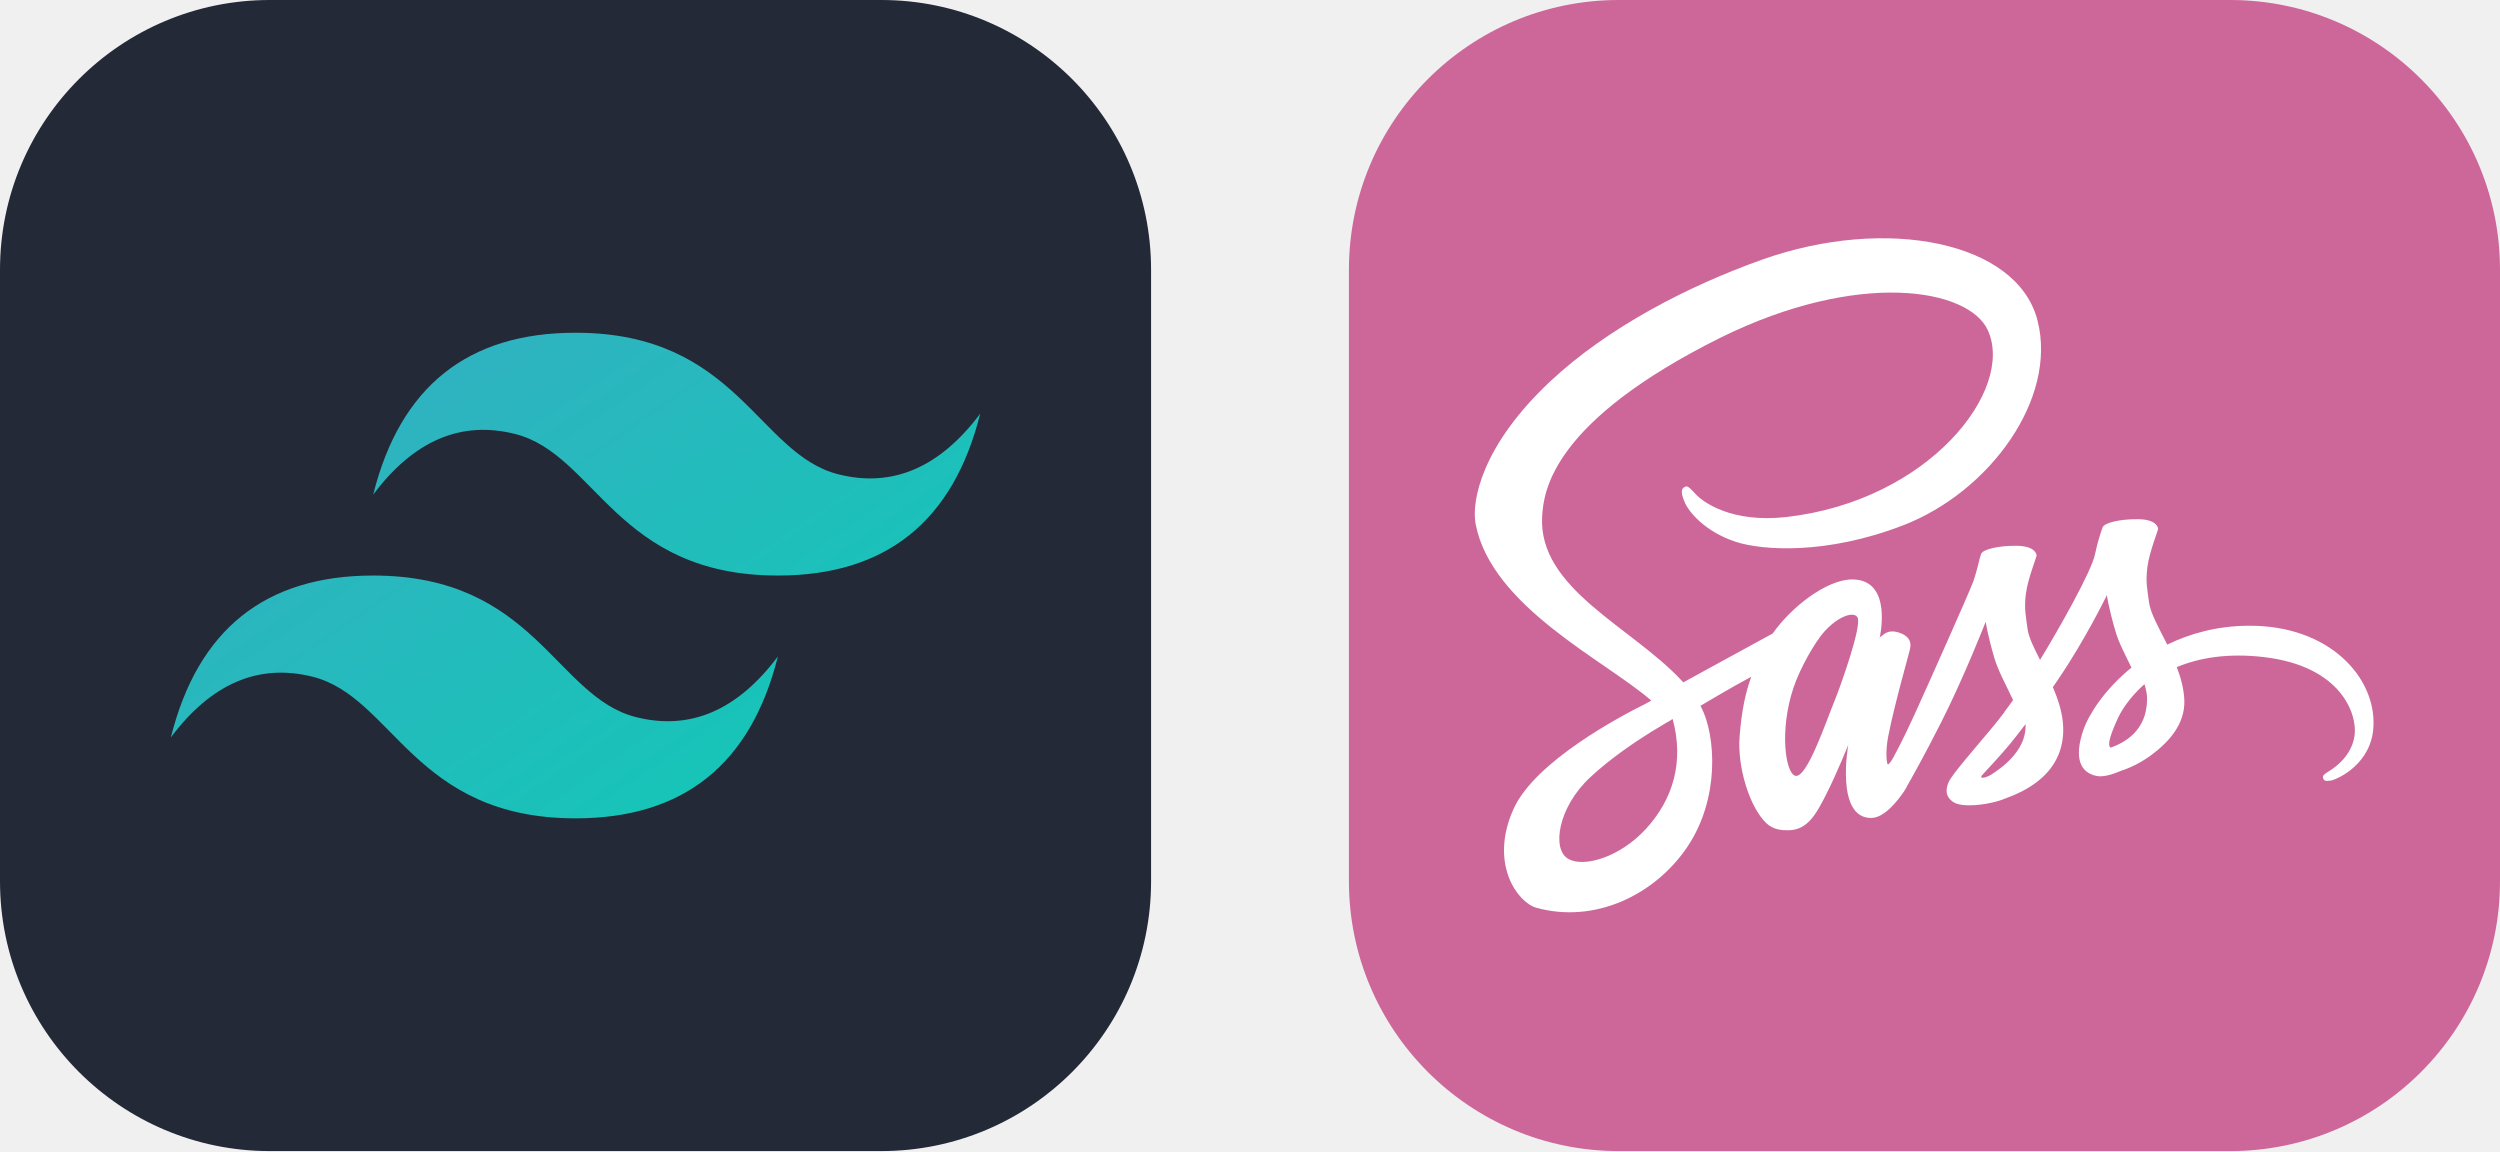
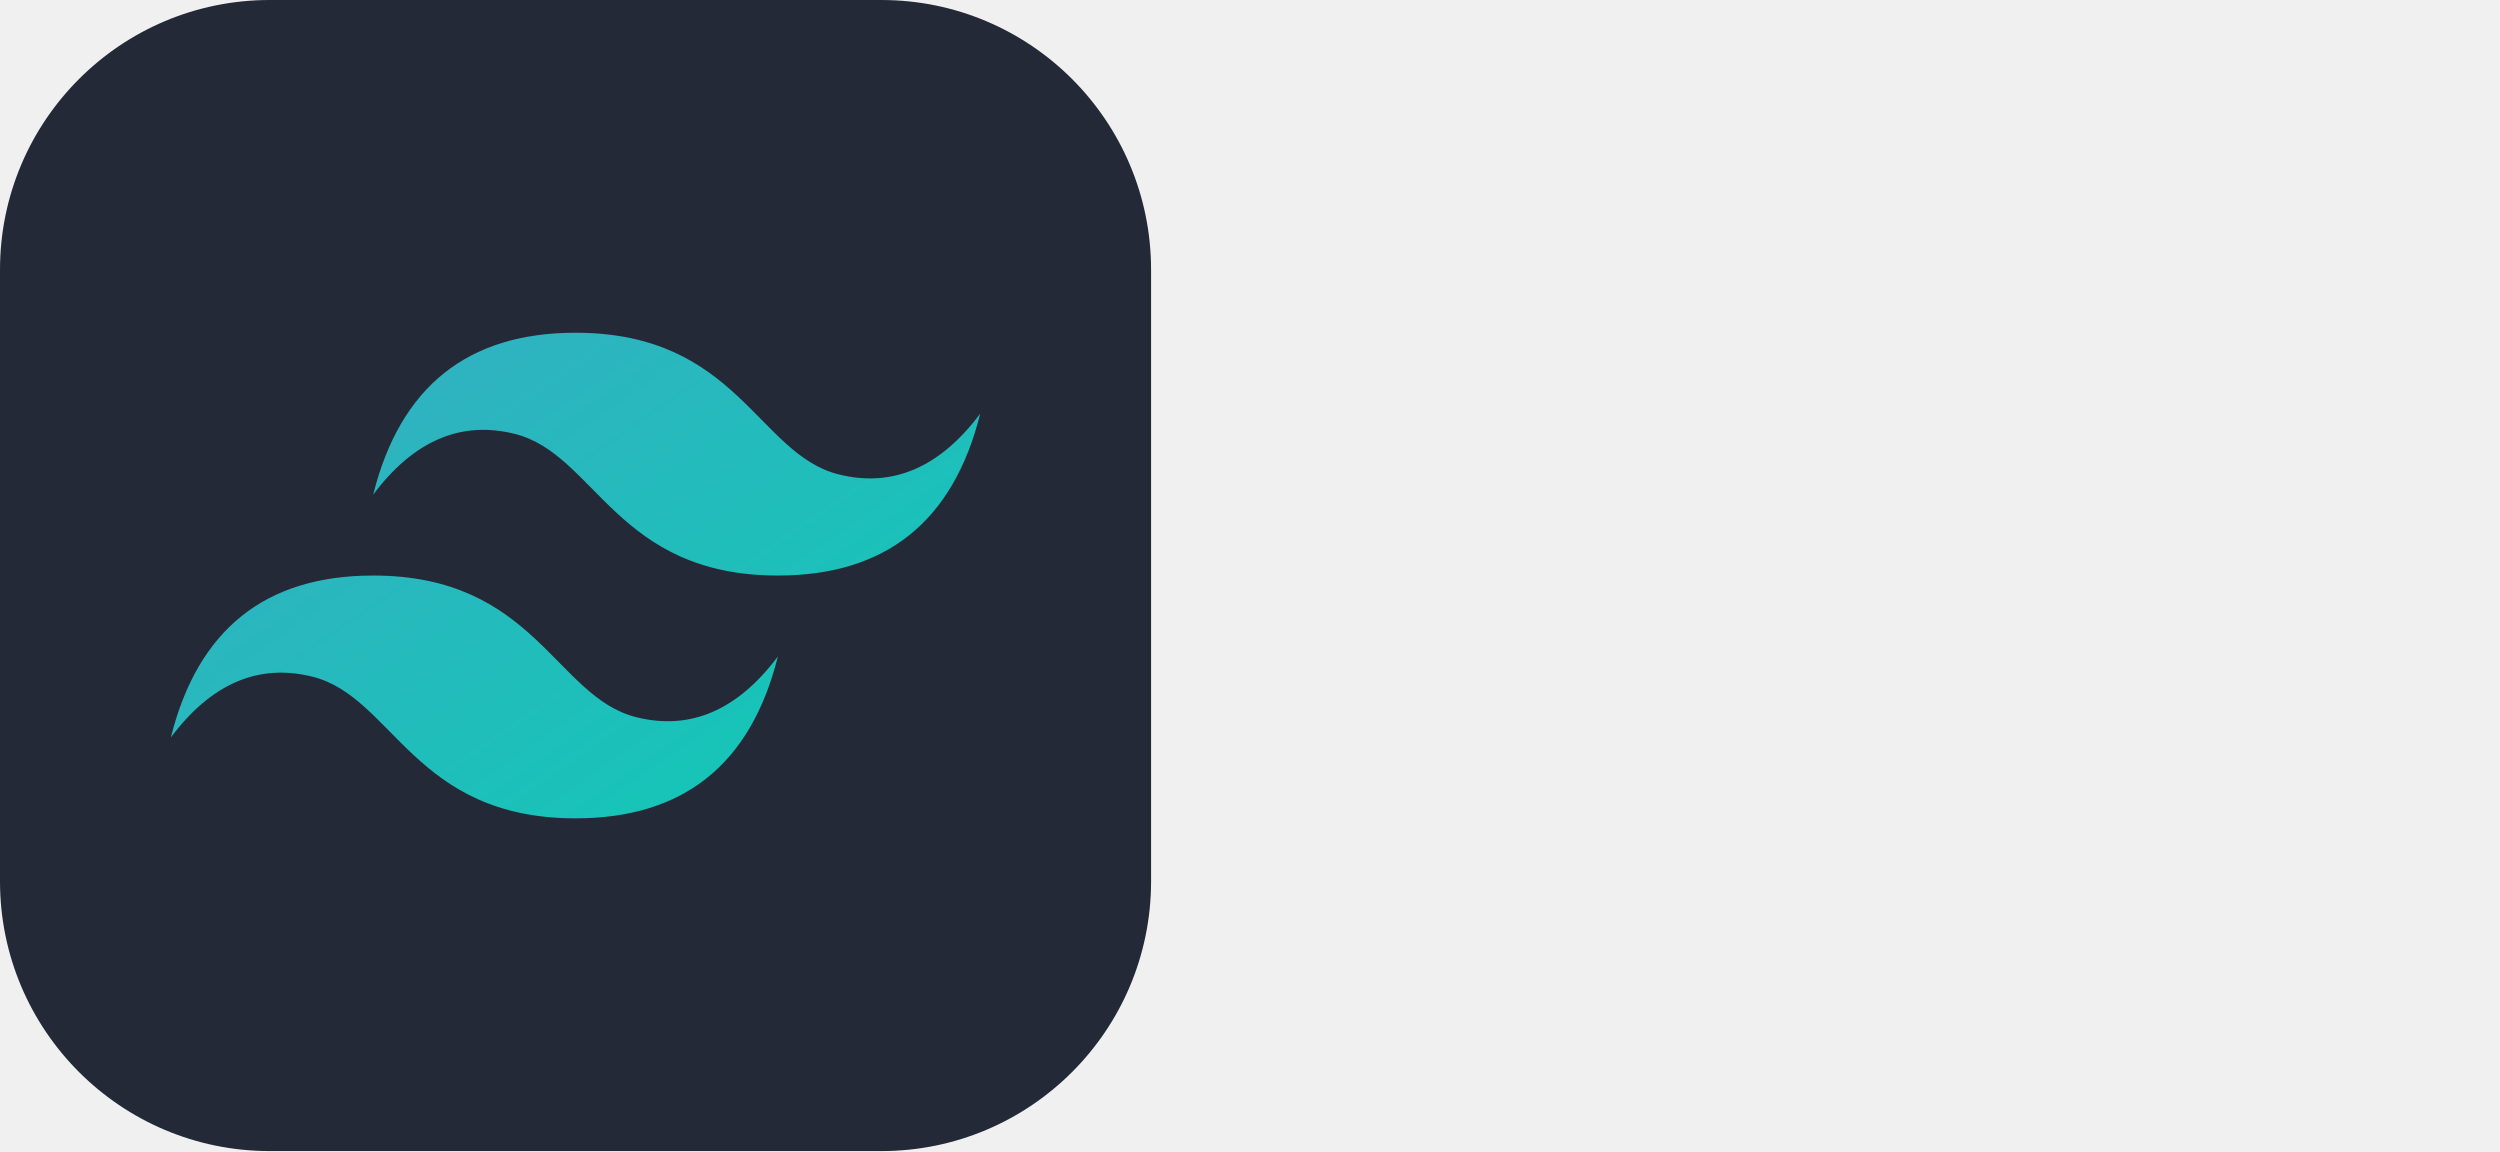
<svg xmlns="http://www.w3.org/2000/svg" width="104.25" height="48" viewBox="0 0 556 256" fill="none" version="1.1">
  <g transform="translate(0, 0)">
    <svg width="256" height="256" fill="none" viewBox="0 0 256 256">
      <rect width="256" height="256" fill="#242938" rx="60" />
      <path fill="url(#paint0_linear_2_119)" fill-rule="evenodd" d="M83 110C88.999 86.001 104.001 74 128 74C164 74 168.5 101 186.5 105.5C198.501 108.501 209 104.001 218 92C212.001 115.999 196.999 128 173 128C137 128 132.5 101 114.5 96.5C102.499 93.499 92 97.999 83 110ZM38 164C43.999 140.001 59.001 128 83 128C119 128 123.5 155 141.5 159.5C153.501 162.501 164 158.001 173 146C167.001 169.999 151.999 182 128 182C92 182 87.5 155 69.5 150.5C57.499 147.499 47 151.999 38 164Z" clip-rule="evenodd" />
      <defs>
        <linearGradient id="paint0_linear_2_119" x1="86.5" x2="163.5" y1="74" y2="185.5" gradientUnits="userSpaceOnUse">
          <stop stop-color="#32B1C1" />
          <stop offset="1" stop-color="#14C6B7" />
        </linearGradient>
      </defs>
    </svg>
  </g>
-   <g transform="translate(300, 0)">
-     <svg width="256" height="256" fill="none" viewBox="0 0 256 256">
-       <rect width="256" height="256" fill="#CD6799" rx="60" />
-       <g clip-path="url(#clip0_137_201)">
-         <path fill="#fff" d="M200.107 139.163C193.133 139.199 187.073 140.879 181.998 143.361C180.136 139.674 178.274 136.388 177.945 133.978C177.58 131.167 177.142 129.451 177.58 126.092C178.018 122.733 179.99 117.951 179.953 117.586C179.917 117.22 179.515 115.505 175.499 115.468C171.483 115.432 168.015 116.235 167.613 117.294C167.211 118.352 166.445 120.762 165.934 123.245C165.24 126.896 157.901 139.93 153.703 146.757C152.352 144.092 151.184 141.755 150.928 139.893C150.563 137.082 150.125 135.366 150.563 132.007C151.001 128.648 152.973 123.865 152.936 123.5C152.9 123.135 152.498 121.419 148.482 121.383C144.466 121.346 140.997 122.149 140.596 123.208C140.194 124.267 139.756 126.75 138.916 129.159C138.077 131.569 128.329 153.329 125.773 158.951C124.459 161.835 123.327 164.135 122.524 165.705C122.524 165.705 122.487 165.815 122.378 165.997C121.684 167.348 121.282 168.078 121.282 168.078C121.282 168.078 121.282 168.078 121.282 168.115C120.735 169.101 120.15 170.013 119.858 170.013C119.639 170.013 119.238 167.385 119.931 163.807C121.392 156.249 124.86 144.493 124.824 144.092C124.824 143.873 125.481 141.828 122.56 140.769C119.712 139.71 118.69 141.463 118.434 141.463C118.179 141.463 117.996 142.084 117.996 142.084C117.996 142.084 121.173 128.867 111.936 128.867C106.167 128.867 98.208 135.183 94.265 140.879C91.782 142.23 86.489 145.114 80.829 148.217C78.675 149.422 76.448 150.627 74.367 151.759C74.221 151.613 74.075 151.43 73.929 151.284C62.757 139.345 42.093 130.912 42.969 114.884C43.298 109.042 45.306 93.708 82.655 75.088C113.396 59.937 137.858 64.135 142.093 73.445C148.153 86.735 128.986 111.415 97.222 114.993C85.101 116.344 78.749 111.671 77.142 109.919C75.463 108.093 75.207 107.984 74.586 108.349C73.564 108.896 74.221 110.539 74.586 111.488C75.536 113.971 79.442 118.352 86.05 120.506C91.892 122.405 106.094 123.464 123.29 116.819C142.531 109.371 157.573 88.67 153.155 71.328C148.738 53.73 119.53 47.925 91.892 57.746C75.463 63.588 57.646 72.788 44.831 84.763C29.607 99.002 27.197 111.379 28.183 116.563C31.724 134.964 57.098 146.939 67.248 155.811C66.737 156.103 66.262 156.359 65.861 156.578C60.786 159.097 41.436 169.21 36.616 179.908C31.14 192.029 37.493 200.718 41.691 201.886C54.725 205.501 68.124 199.002 75.317 188.268C82.509 177.534 81.633 163.588 78.31 157.199C78.274 157.126 78.237 157.053 78.164 156.98C79.479 156.213 80.829 155.41 82.144 154.643C84.736 153.11 87.292 151.686 89.482 150.517C88.241 153.913 87.328 157.965 86.89 163.807C86.343 170.671 89.154 179.579 92.841 183.084C94.484 184.617 96.419 184.654 97.66 184.654C101.969 184.654 103.904 181.076 106.058 176.841C108.686 171.656 111.06 165.632 111.06 165.632C111.06 165.632 108.102 181.916 116.134 181.916C119.055 181.916 122.012 178.119 123.327 176.184C123.327 176.22 123.327 176.22 123.327 176.22C123.327 176.22 123.4 176.111 123.546 175.855C123.838 175.38 124.02 175.088 124.02 175.088C124.02 175.088 124.02 175.052 124.02 175.015C125.189 172.971 127.817 168.334 131.724 160.63C136.762 150.7 141.618 138.287 141.618 138.287C141.618 138.287 142.056 141.317 143.553 146.355C144.429 149.313 146.255 152.562 147.715 155.702C146.547 157.345 145.817 158.257 145.817 158.257C145.817 158.257 145.817 158.257 145.853 158.294C144.904 159.535 143.882 160.886 142.75 162.2C138.77 166.947 134.024 172.387 133.367 173.957C132.6 175.819 132.783 177.169 134.243 178.265C135.302 179.068 137.2 179.177 139.135 179.068C142.713 178.812 145.233 177.936 146.474 177.388C148.409 176.695 150.673 175.636 152.79 174.066C156.697 171.182 159.07 167.056 158.851 161.616C158.741 158.622 157.755 155.629 156.551 152.817C156.916 152.306 157.244 151.795 157.609 151.284C163.78 142.266 168.562 132.372 168.562 132.372C168.562 132.372 169 135.402 170.497 140.441C171.227 142.996 172.724 145.771 174.039 148.473C168.234 153.183 164.656 158.659 163.378 162.237C161.078 168.882 162.867 171.875 166.262 172.569C167.796 172.898 169.986 172.168 171.593 171.474C173.637 170.817 176.047 169.685 178.347 168.005C182.253 165.121 186.014 161.105 185.795 155.665C185.685 153.183 185.028 150.736 184.115 148.363C189.044 146.319 195.397 145.187 203.502 146.136C220.881 148.181 224.313 159.024 223.655 163.588C222.998 168.151 219.347 170.634 218.142 171.401C216.938 172.168 216.536 172.423 216.646 172.971C216.792 173.774 217.376 173.737 218.398 173.591C219.822 173.336 227.525 169.904 227.854 161.507C228.402 150.773 218.179 139.053 200.107 139.163ZM66.043 184.362C60.275 190.641 52.242 193.015 48.774 191.007C45.05 188.852 46.511 179.579 53.593 172.934C57.901 168.882 63.451 165.121 67.138 162.821C67.978 162.31 69.219 161.58 70.716 160.667C70.972 160.521 71.118 160.448 71.118 160.448C71.41 160.265 71.702 160.083 71.994 159.9C74.586 169.393 72.104 177.754 66.043 184.362ZM108.029 155.811C106.021 160.704 101.823 173.226 99.267 172.533C97.076 171.948 95.725 162.456 98.829 153.073C100.399 148.363 103.721 142.741 105.656 140.55C108.796 137.045 112.264 135.877 113.104 137.301C114.163 139.163 109.271 152.744 108.029 155.811ZM142.677 172.387C141.837 172.825 141.034 173.117 140.669 172.898C140.413 172.752 141.034 172.168 141.034 172.168C141.034 172.168 145.379 167.494 147.095 165.377C148.08 164.135 149.249 162.675 150.49 161.032C150.49 161.178 150.49 161.361 150.49 161.507C150.49 167.093 145.087 170.853 142.677 172.387ZM169.402 166.289C168.781 165.851 168.891 164.391 170.972 159.827C171.775 158.038 173.674 155.045 176.923 152.16C177.288 153.329 177.544 154.46 177.507 155.519C177.471 162.566 172.432 165.194 169.402 166.289Z" />
-       </g>
-       <defs>
-         <clipPath id="clip0_137_201">
-           <rect width="200" height="149.909" fill="#fff" transform="translate(28 53)" />
-         </clipPath>
-       </defs>
-     </svg>
-   </g>
</svg>
